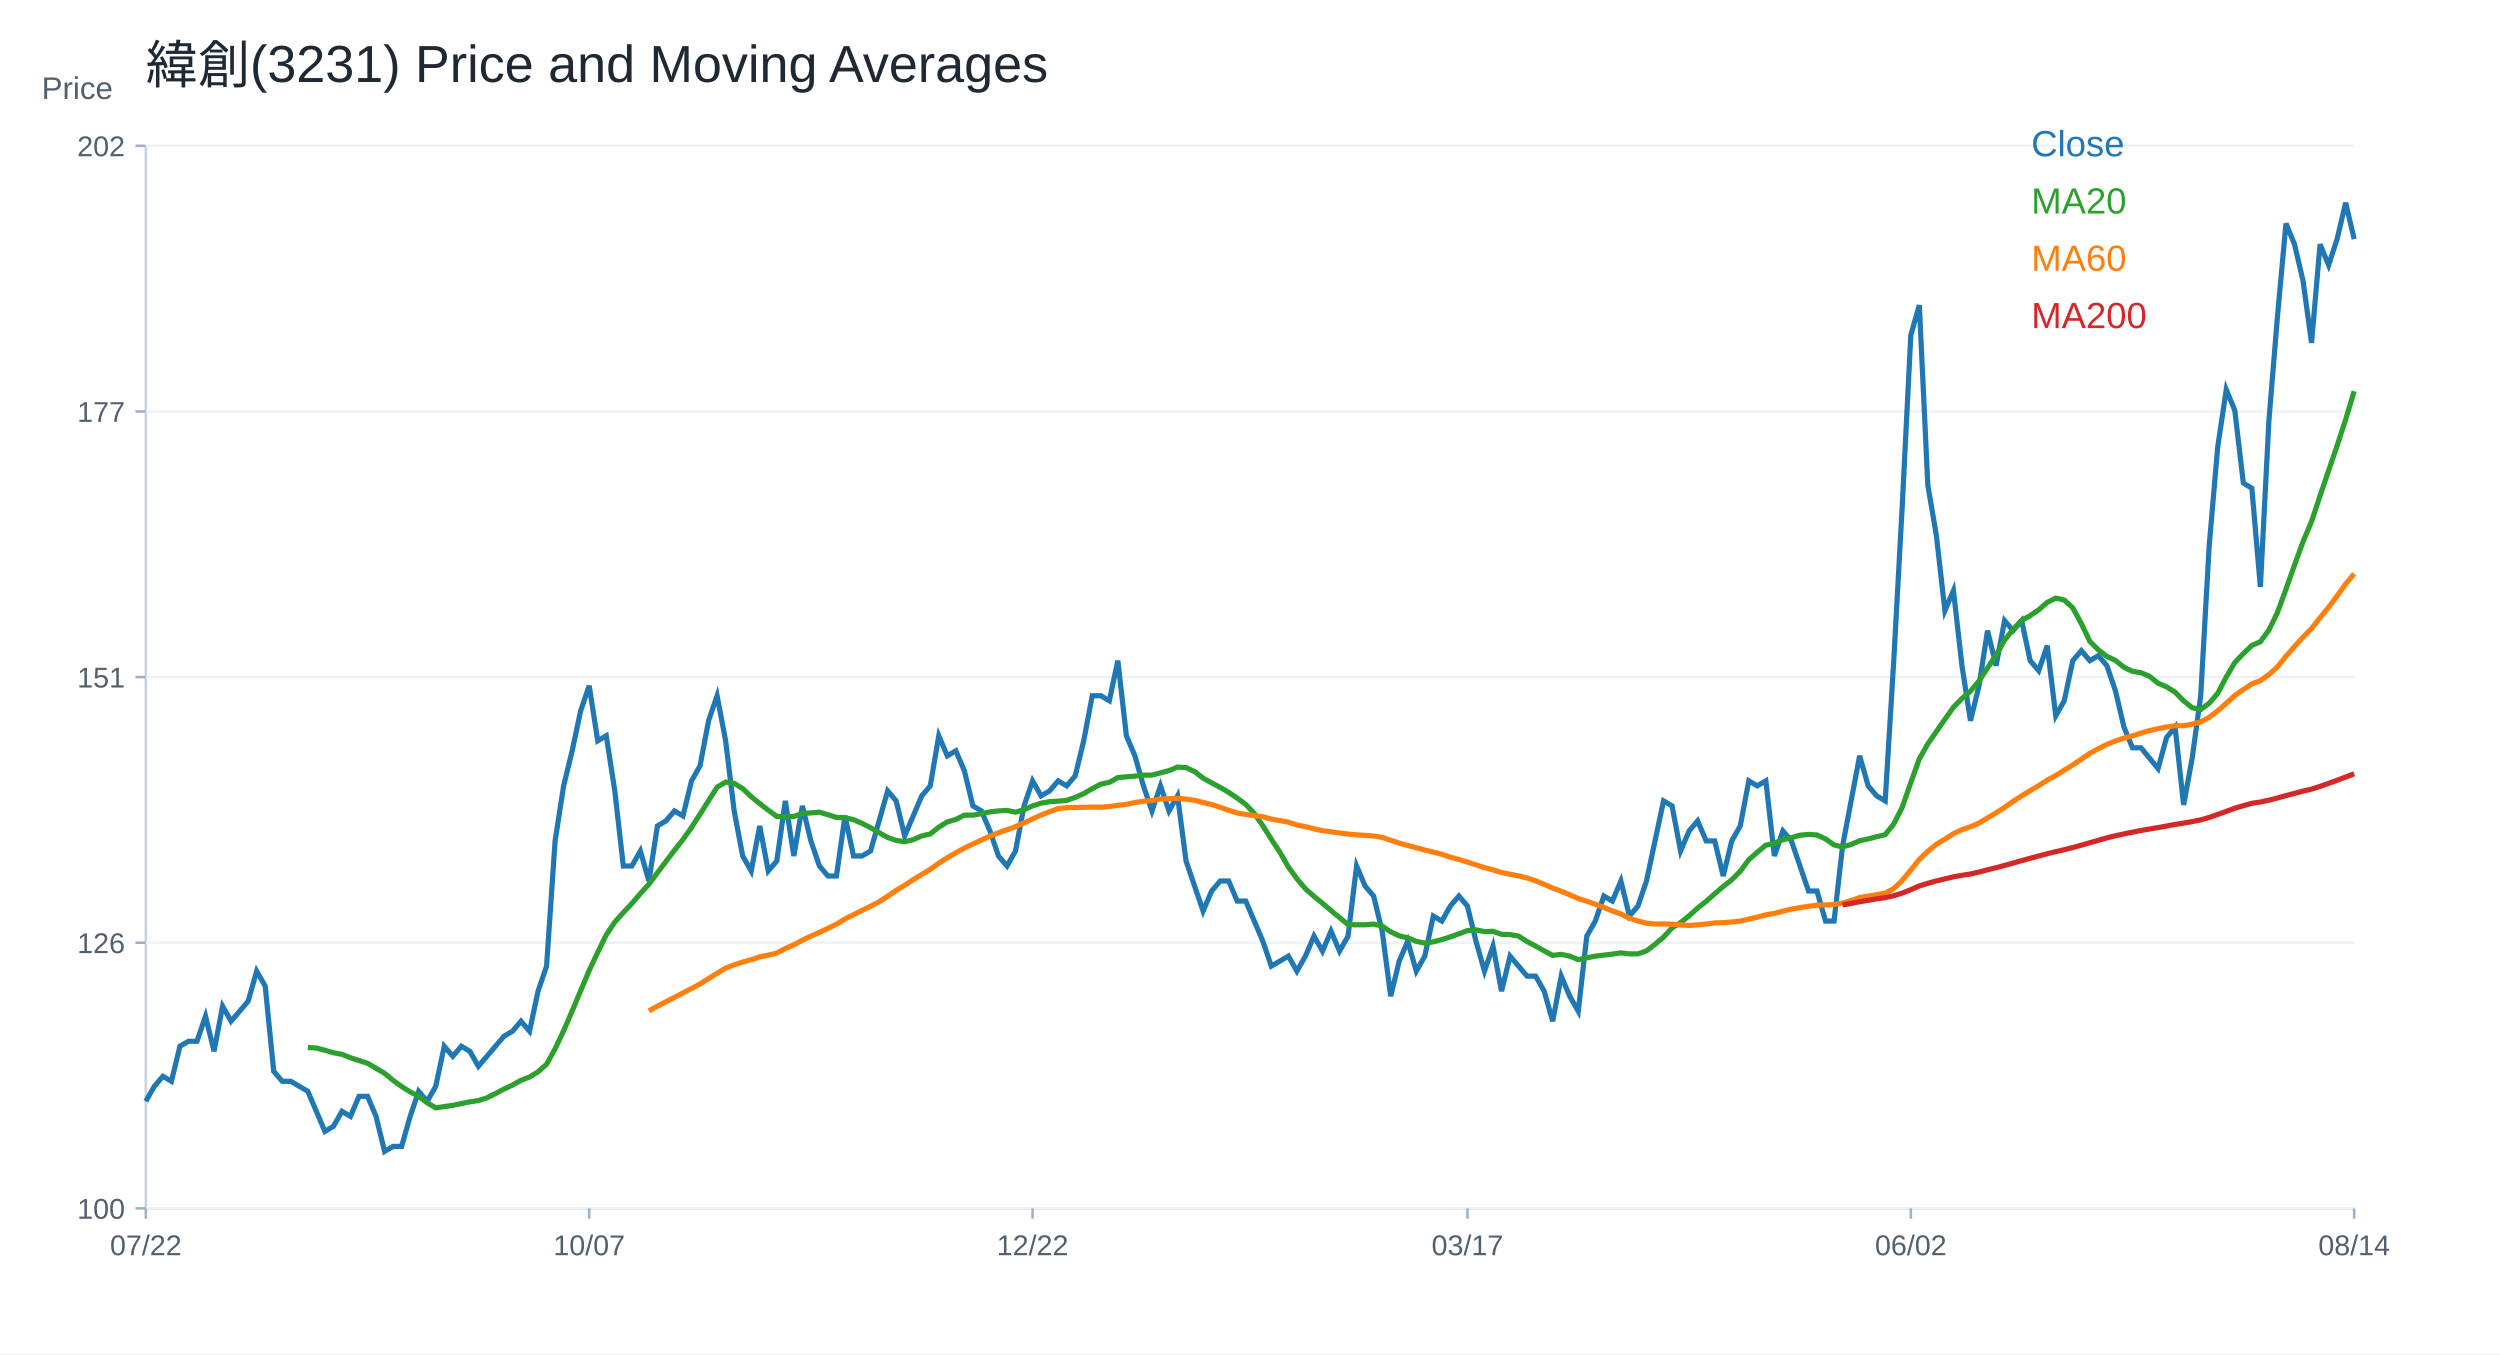
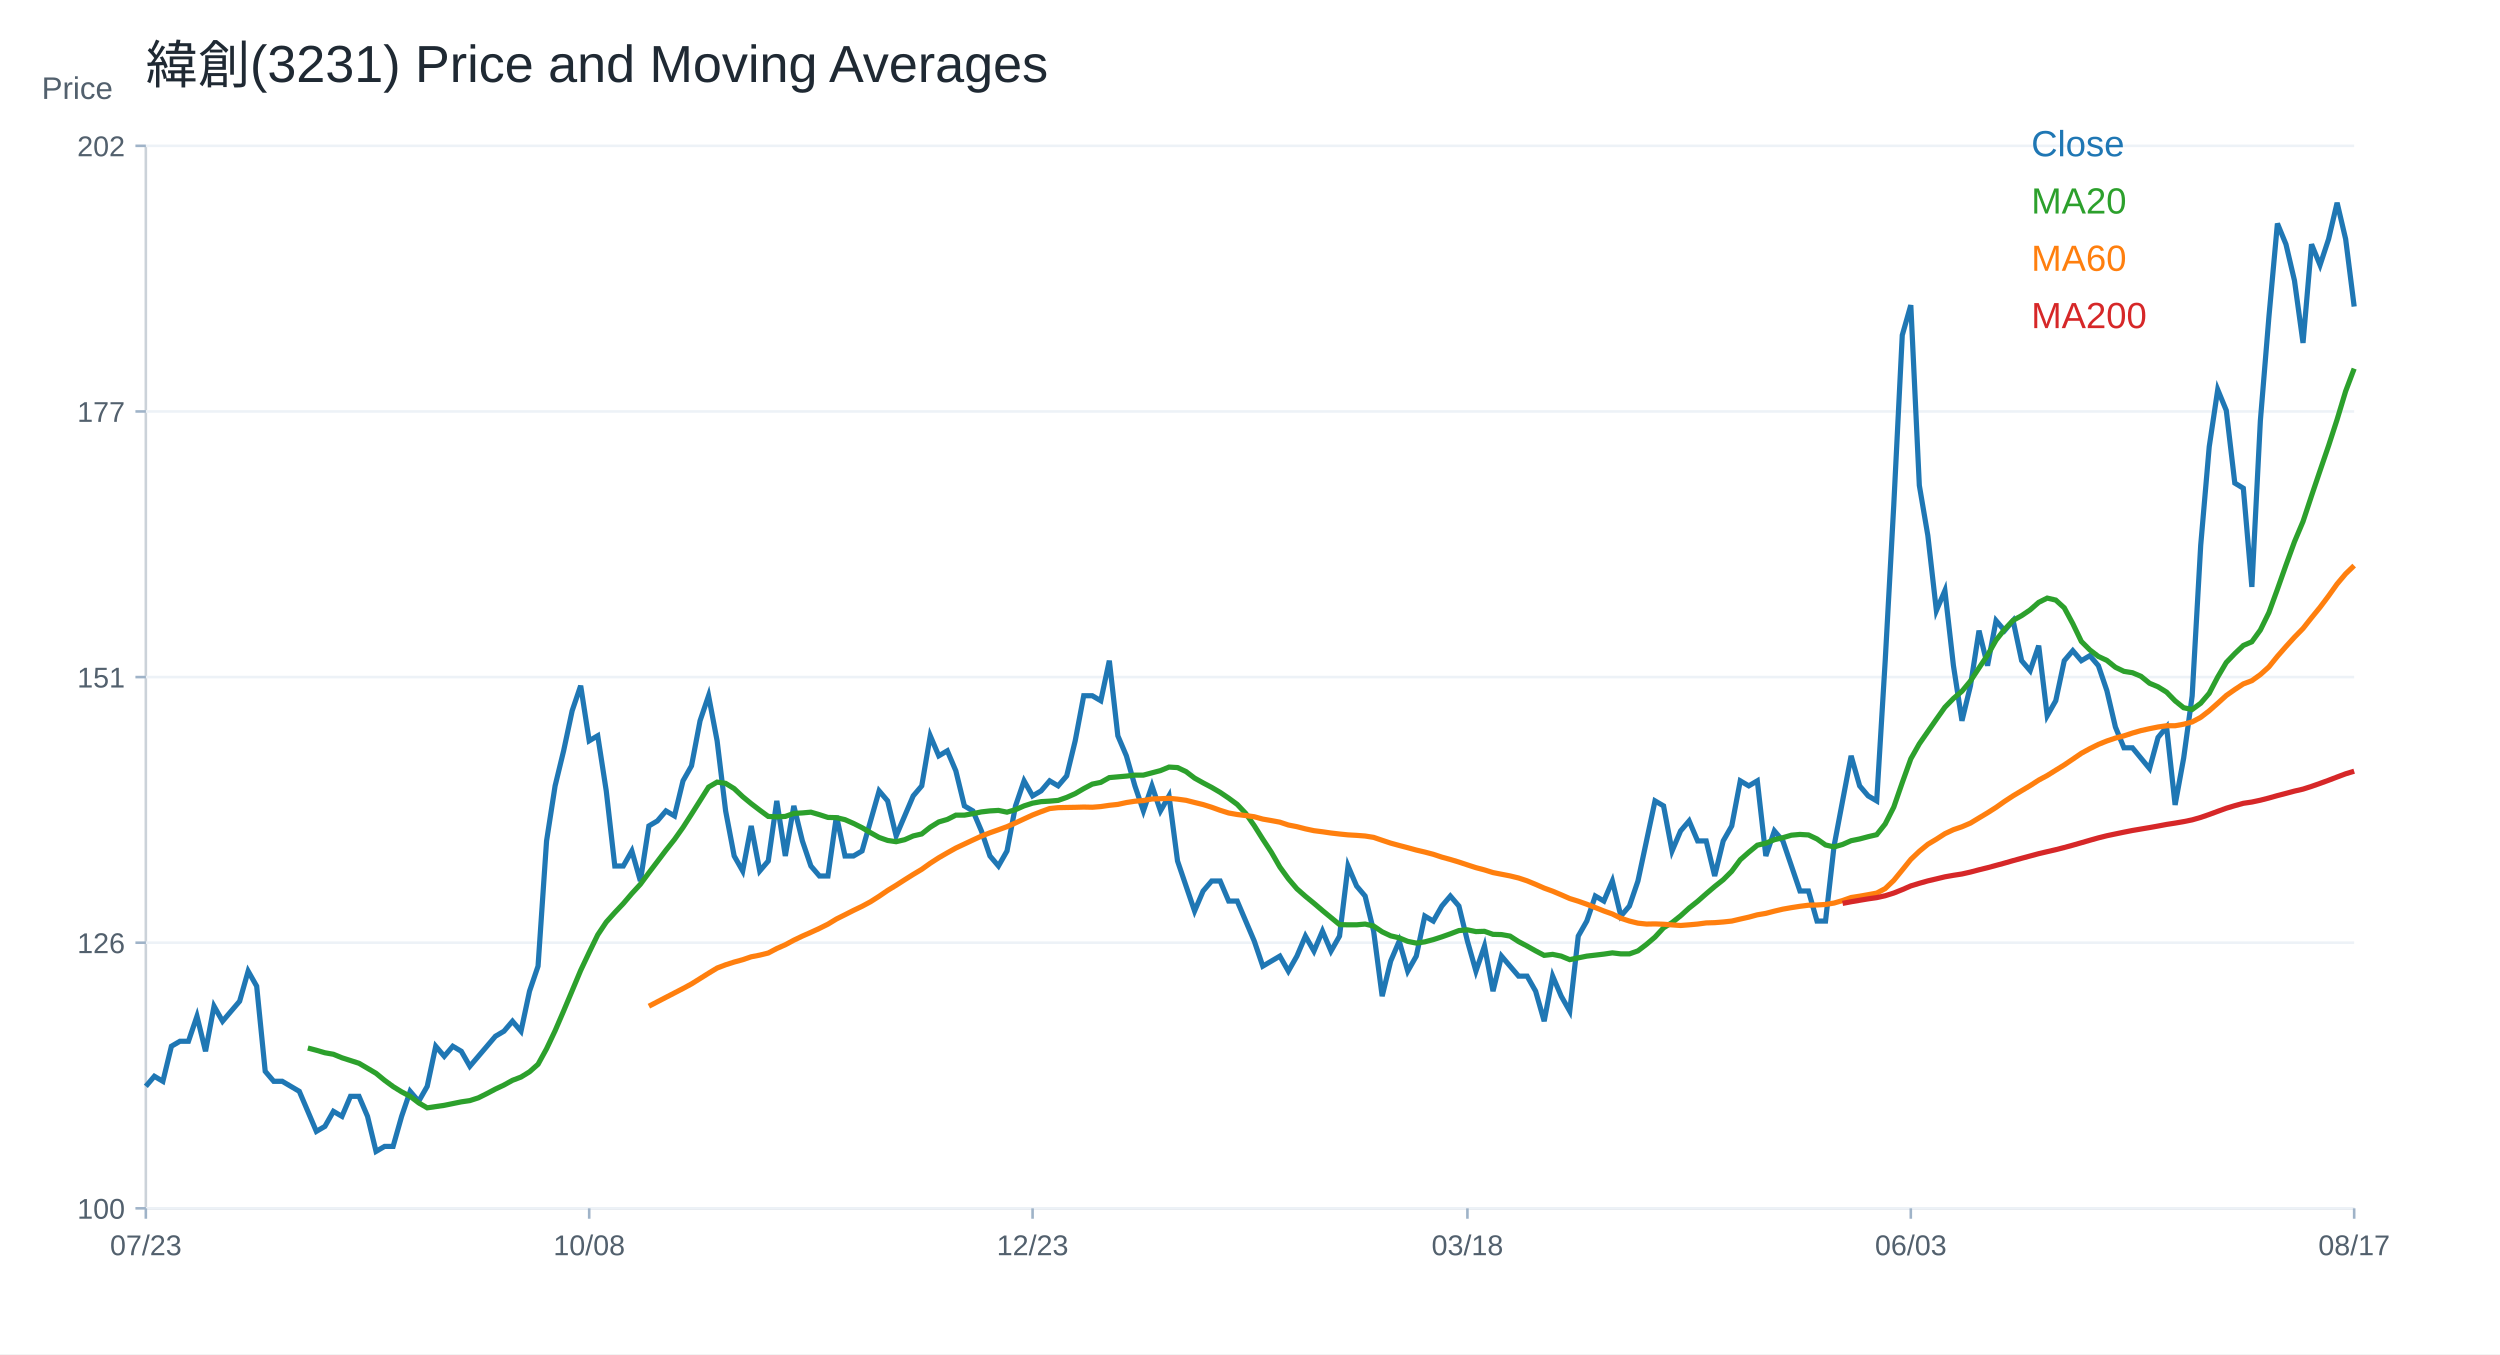
<svg xmlns="http://www.w3.org/2000/svg" width="960" height="520" viewBox="0 0 960 520">
  <rect width="100%" height="100%" fill="white" />
  <text x="56.00" y="32.00" font-size="20" font-family="Arial" fill="#1f2933" text-anchor="start">緯創(3231) Price and Moving Averages</text>
  <line x1="56" y1="464" x2="904" y2="464" stroke="#cbd2d9" />
  <line x1="56" y1="56" x2="56" y2="464" stroke="#cbd2d9" />
  <text x="16.00" y="38.00" font-size="12" font-family="Arial" fill="#52606d" text-anchor="start">Price</text>
  <line x1="56" y1="464.00" x2="904" y2="464.00" stroke="#edf2f7" />
  <line x1="52" y1="464.00" x2="56" y2="464.00" stroke="#9fb3c8" />
  <text x="48.00" y="468.00" font-size="11" font-family="Arial" fill="#52606d" text-anchor="end">100</text>
  <line x1="56" y1="362.00" x2="904" y2="362.00" stroke="#edf2f7" />
  <line x1="52" y1="362.00" x2="56" y2="362.00" stroke="#9fb3c8" />
  <text x="48.00" y="366.00" font-size="11" font-family="Arial" fill="#52606d" text-anchor="end">126</text>
  <line x1="56" y1="260.00" x2="904" y2="260.00" stroke="#edf2f7" />
  <line x1="52" y1="260.00" x2="56" y2="260.00" stroke="#9fb3c8" />
  <text x="48.00" y="264.00" font-size="11" font-family="Arial" fill="#52606d" text-anchor="end">151</text>
  <line x1="56" y1="158.00" x2="904" y2="158.00" stroke="#edf2f7" />
  <line x1="52" y1="158.00" x2="56" y2="158.00" stroke="#9fb3c8" />
  <text x="48.00" y="162.00" font-size="11" font-family="Arial" fill="#52606d" text-anchor="end">177</text>
  <line x1="56" y1="56.00" x2="904" y2="56.00" stroke="#edf2f7" />
  <line x1="52" y1="56.00" x2="56" y2="56.00" stroke="#9fb3c8" />
  <text x="48.00" y="60.00" font-size="11" font-family="Arial" fill="#52606d" text-anchor="end">202</text>
  <line x1="56.00" y1="464" x2="56.00" y2="468" stroke="#9fb3c8" />
-   <text x="56.00" y="482.00" font-size="11" font-family="Arial" fill="#52606d" text-anchor="middle">07/22</text>
+   <text x="56.00" y="482.00" font-size="11" font-family="Arial" fill="#52606d" text-anchor="middle">07/23</text>
  <line x1="226.25" y1="464" x2="226.25" y2="468" stroke="#9fb3c8" />
-   <text x="226.25" y="482.00" font-size="11" font-family="Arial" fill="#52606d" text-anchor="middle">10/07</text>
+   <text x="226.25" y="482.00" font-size="11" font-family="Arial" fill="#52606d" text-anchor="middle">10/08</text>
  <line x1="396.51" y1="464" x2="396.51" y2="468" stroke="#9fb3c8" />
-   <text x="396.51" y="482.00" font-size="11" font-family="Arial" fill="#52606d" text-anchor="middle">12/22</text>
+   <text x="396.51" y="482.00" font-size="11" font-family="Arial" fill="#52606d" text-anchor="middle">12/23</text>
  <line x1="563.49" y1="464" x2="563.49" y2="468" stroke="#9fb3c8" />
-   <text x="563.49" y="482.00" font-size="11" font-family="Arial" fill="#52606d" text-anchor="middle">03/17</text>
+   <text x="563.49" y="482.00" font-size="11" font-family="Arial" fill="#52606d" text-anchor="middle">03/18</text>
  <line x1="733.75" y1="464" x2="733.75" y2="468" stroke="#9fb3c8" />
-   <text x="733.75" y="482.00" font-size="11" font-family="Arial" fill="#52606d" text-anchor="middle">06/02</text>
+   <text x="733.75" y="482.00" font-size="11" font-family="Arial" fill="#52606d" text-anchor="middle">06/03</text>
  <line x1="904.00" y1="464" x2="904.00" y2="468" stroke="#9fb3c8" />
-   <text x="904.00" y="482.00" font-size="11" font-family="Arial" fill="#52606d" text-anchor="middle">08/14</text>
-   <polyline fill="none" stroke="#1f77b4" stroke-width="2" points="56.00,422.91 59.27,417.15 62.55,413.30 65.82,415.22 69.10,401.76 72.37,399.84 75.64,399.84 78.92,390.23 82.19,403.69 85.47,386.38 88.74,392.15 92.02,388.30 95.29,384.46 98.56,372.92 101.84,378.69 105.11,411.38 108.39,415.22 111.66,415.22 114.93,417.15 118.21,419.07 121.48,426.76 124.76,434.45 128.03,432.53 131.31,426.76 134.58,428.68 137.85,420.99 141.13,420.99 144.40,428.68 147.68,442.14 150.95,440.22 154.22,440.22 157.50,428.68 160.77,419.07 164.05,422.91 167.32,417.15 170.59,401.76 173.87,405.61 177.14,401.76 180.42,403.69 183.69,409.45 186.97,405.61 190.24,401.76 193.51,397.92 196.79,395.99 200.06,392.15 203.34,395.99 206.61,380.61 209.88,371.00 213.16,322.92 216.43,301.77 219.71,288.31 222.98,272.93 226.25,263.32 229.53,284.47 232.80,282.54 236.08,303.70 239.35,332.54 242.63,332.54 245.90,326.77 249.17,338.31 252.45,317.16 255.72,315.23 259.00,311.39 262.27,313.31 265.54,299.85 268.82,294.08 272.09,276.78 275.37,267.16 278.64,284.47 281.92,311.39 285.19,328.69 288.46,334.46 291.74,317.16 295.01,334.46 298.29,330.62 301.56,307.54 304.83,328.69 308.11,309.46 311.38,322.92 314.66,332.54 317.93,336.38 321.20,336.38 324.48,313.31 327.75,328.69 331.03,328.69 334.30,326.77 337.58,315.23 340.85,303.70 344.12,307.54 347.40,321.00 350.67,313.31 353.95,305.62 357.22,301.77 360.49,282.54 363.77,290.24 367.04,288.31 370.32,296.00 373.59,309.46 376.86,311.39 380.14,319.08 383.41,328.69 386.69,332.54 389.96,326.77 393.24,309.46 396.51,299.85 399.78,305.62 403.06,303.70 406.33,299.85 409.61,301.77 412.88,297.93 416.15,284.47 419.43,267.16 422.70,267.16 425.98,269.08 429.25,253.70 432.53,282.54 435.80,290.24 439.07,301.77 442.35,311.39 445.62,301.77 448.90,311.39 452.17,305.62 455.44,330.62 458.72,340.23 461.99,349.84 465.27,342.15 468.54,338.31 471.81,338.31 475.09,346.00 478.36,346.00 481.64,353.69 484.91,361.38 488.19,371.00 491.46,369.07 494.73,367.15 498.01,372.92 501.28,367.15 504.56,359.46 507.83,365.23 511.10,357.54 514.38,365.23 517.65,359.46 520.93,332.54 524.20,340.23 527.47,344.08 530.75,357.54 534.02,382.53 537.30,369.07 540.57,361.38 543.85,372.92 547.12,367.15 550.39,351.77 553.67,353.69 556.94,347.92 560.22,344.08 563.49,347.92 566.76,361.38 570.04,372.92 573.31,363.30 576.59,380.61 579.86,367.15 583.14,371.00 586.41,374.84 589.68,374.84 592.96,380.61 596.23,392.15 599.51,374.84 602.78,382.53 606.05,388.30 609.33,359.46 612.60,353.69 615.88,344.08 619.15,346.00 622.42,338.31 625.70,351.77 628.97,347.92 632.25,338.31 635.52,322.92 638.80,307.54 642.07,309.46 645.34,326.77 648.62,319.08 651.89,315.23 655.17,322.92 658.44,322.92 661.71,336.38 664.99,322.92 668.26,317.16 671.54,299.85 674.81,301.77 678.08,299.85 681.36,328.69 684.63,319.08 687.91,322.92 691.18,332.54 694.46,342.15 697.73,342.15 701.00,353.69 704.28,353.69 707.55,324.85 710.83,307.54 714.10,290.24 717.37,301.77 720.65,305.62 723.92,307.54 727.20,253.70 730.47,194.09 733.75,128.71 737.02,117.18 740.29,186.40 743.57,205.63 746.84,234.47 750.12,226.78 753.39,255.62 756.66,276.78 759.94,263.32 763.21,242.16 766.49,255.62 769.76,238.32 773.03,242.16 776.31,238.32 779.58,253.70 782.86,257.55 786.13,247.93 789.41,274.85 792.68,269.08 795.95,253.70 799.23,249.86 802.50,253.70 805.78,251.78 809.05,255.62 812.32,265.24 815.60,279.19 818.87,287.16 822.15,287.16 825.42,291.15 828.69,295.14 831.97,283.18 835.24,279.19 838.52,309.09 841.79,291.15 845.07,267.23 848.34,209.42 851.61,171.55 854.89,149.62 858.16,157.59 861.44,185.50 864.71,187.49 867.98,225.37 871.26,161.58 874.53,121.71 877.81,85.83 881.08,93.80 884.36,107.76 887.63,131.68 890.90,93.80 894.18,101.78 897.45,91.81 900.73,77.86 904.00,91.81" />
+   <text x="904.00" y="482.00" font-size="11" font-family="Arial" fill="#52606d" text-anchor="middle">08/17</text>
+   <polyline fill="none" stroke="#1f77b4" stroke-width="2" points="56.00,417.15 59.27,413.30 62.55,415.22 65.82,401.76 69.10,399.84 72.37,399.84 75.64,390.23 78.92,403.69 82.19,386.38 85.47,392.15 88.74,388.30 92.02,384.46 95.29,372.92 98.56,378.69 101.84,411.38 105.11,415.22 108.39,415.22 111.66,417.15 114.93,419.07 118.21,426.76 121.48,434.45 124.76,432.53 128.03,426.76 131.31,428.68 134.58,420.99 137.85,420.99 141.13,428.68 144.40,442.14 147.68,440.22 150.95,440.22 154.22,428.68 157.50,419.07 160.77,422.91 164.05,417.15 167.32,401.76 170.59,405.61 173.87,401.76 177.14,403.69 180.42,409.45 183.69,405.61 186.97,401.76 190.24,397.92 193.51,395.99 196.79,392.15 200.06,395.99 203.34,380.61 206.61,371.00 209.88,322.92 213.16,301.77 216.43,288.31 219.71,272.93 222.98,263.32 226.25,284.47 229.53,282.54 232.80,303.70 236.08,332.54 239.35,332.54 242.63,326.77 245.90,338.31 249.17,317.16 252.45,315.23 255.72,311.39 259.00,313.31 262.27,299.85 265.54,294.08 268.82,276.78 272.09,267.16 275.37,284.47 278.64,311.39 281.92,328.69 285.19,334.46 288.46,317.16 291.74,334.46 295.01,330.62 298.29,307.54 301.56,328.69 304.83,309.46 308.11,322.92 311.38,332.54 314.66,336.38 317.93,336.38 321.20,313.31 324.48,328.69 327.75,328.69 331.03,326.77 334.30,315.23 337.58,303.70 340.85,307.54 344.12,321.00 347.40,313.31 350.67,305.62 353.95,301.77 357.22,282.54 360.49,290.24 363.77,288.31 367.04,296.00 370.32,309.46 373.59,311.39 376.86,319.08 380.14,328.69 383.41,332.54 386.69,326.77 389.96,309.46 393.24,299.85 396.51,305.62 399.78,303.70 403.06,299.85 406.33,301.77 409.61,297.93 412.88,284.47 416.15,267.16 419.43,267.16 422.70,269.08 425.98,253.70 429.25,282.54 432.53,290.24 435.80,301.77 439.07,311.39 442.35,301.77 445.62,311.39 448.90,305.62 452.17,330.62 455.44,340.23 458.72,349.84 461.99,342.15 465.27,338.31 468.54,338.31 471.81,346.00 475.09,346.00 478.36,353.69 481.64,361.38 484.91,371.00 488.19,369.07 491.46,367.15 494.73,372.92 498.01,367.15 501.28,359.46 504.56,365.23 507.83,357.54 511.10,365.23 514.38,359.46 517.65,332.54 520.93,340.23 524.20,344.08 527.47,357.54 530.75,382.53 534.02,369.07 537.30,361.38 540.57,372.92 543.85,367.15 547.12,351.77 550.39,353.69 553.67,347.92 556.94,344.08 560.22,347.92 563.49,361.38 566.76,372.92 570.04,363.30 573.31,380.61 576.59,367.15 579.86,371.00 583.14,374.84 586.41,374.84 589.68,380.61 592.96,392.15 596.23,374.84 599.51,382.53 602.78,388.30 606.05,359.46 609.33,353.69 612.60,344.08 615.88,346.00 619.15,338.31 622.42,351.77 625.70,347.92 628.97,338.31 632.25,322.92 635.52,307.54 638.80,309.46 642.07,326.77 645.34,319.08 648.62,315.23 651.89,322.92 655.17,322.92 658.44,336.38 661.71,322.92 664.99,317.16 668.26,299.85 671.54,301.77 674.81,299.85 678.08,328.69 681.36,319.08 684.63,322.92 687.91,332.54 691.18,342.15 694.46,342.15 697.73,353.69 701.00,353.69 704.28,324.85 707.55,307.54 710.83,290.24 714.10,301.77 717.37,305.62 720.65,307.54 723.92,253.70 727.20,194.09 730.47,128.71 733.75,117.18 737.02,186.40 740.29,205.63 743.57,234.47 746.84,226.78 750.12,255.62 753.39,276.78 756.66,263.32 759.94,242.16 763.21,255.62 766.49,238.32 769.76,242.16 773.03,238.32 776.31,253.70 779.58,257.55 782.86,247.93 786.13,274.85 789.41,269.08 792.68,253.70 795.95,249.86 799.23,253.70 802.50,251.78 805.78,255.62 809.05,265.24 812.32,279.19 815.60,287.16 818.87,287.16 822.15,291.15 825.42,295.14 828.69,283.18 831.97,279.19 835.24,309.09 838.52,291.15 841.79,267.23 845.07,209.42 848.34,171.55 851.61,149.62 854.89,157.59 858.16,185.50 861.44,187.49 864.71,225.37 867.98,161.58 871.26,121.71 874.53,85.83 877.81,93.80 881.08,107.76 884.36,131.68 887.63,93.80 890.90,101.78 894.18,91.81 897.45,77.86 900.73,91.81 904.00,117.72" />
  <text x="780.00" y="60.00" font-size="14" font-family="Arial" fill="#1f77b4" text-anchor="start">Close</text>
-   <polyline fill="none" stroke="#2ca02c" stroke-width="2" points="118.21,402.24 121.48,402.44 124.76,403.30 128.03,404.26 131.31,404.84 134.58,406.19 137.85,407.24 141.13,408.30 144.40,410.22 147.68,412.15 150.95,414.84 154.22,417.24 157.50,419.26 160.77,420.99 164.05,423.49 167.32,425.41 170.59,424.93 173.87,424.45 177.14,423.78 180.42,423.11 183.69,422.63 186.97,421.57 190.24,419.93 193.51,418.20 196.79,416.66 200.06,414.84 203.34,413.59 206.61,411.57 209.88,408.68 213.16,402.72 216.43,395.80 219.71,388.21 222.98,380.42 226.25,372.63 229.53,365.71 232.80,358.98 236.08,354.08 239.35,350.42 242.63,346.96 245.90,343.11 249.17,339.56 252.45,335.13 255.72,330.81 259.00,326.48 262.27,322.35 265.54,317.73 268.82,312.64 272.09,307.45 275.37,302.25 278.64,300.33 281.92,300.81 285.19,302.83 288.46,305.91 291.74,308.60 295.01,311.10 298.29,313.50 301.56,313.69 304.83,313.50 308.11,312.35 311.38,312.16 314.66,311.87 317.93,312.83 321.20,313.89 324.48,313.98 327.75,314.75 331.03,316.19 334.30,317.83 337.58,319.75 340.85,321.58 344.12,322.73 347.40,323.21 350.67,322.44 353.95,321.00 357.22,320.23 360.49,317.64 363.77,315.62 367.04,314.66 370.32,313.02 373.59,313.02 376.86,312.44 380.14,311.77 383.41,311.39 386.69,311.20 389.96,311.87 393.24,310.91 396.51,309.46 399.78,308.41 403.06,307.83 406.33,307.64 409.61,307.35 412.88,306.20 416.15,304.75 419.43,302.83 422.70,301.10 425.98,300.43 429.25,298.60 432.53,298.31 435.80,298.02 439.07,297.64 442.35,297.64 445.62,296.77 448.90,295.91 452.17,294.56 455.44,294.75 458.72,296.29 461.99,298.79 465.27,300.62 468.54,302.35 471.81,304.27 475.09,306.48 478.36,308.89 481.64,312.35 484.91,317.06 488.19,322.25 491.46,327.25 494.73,332.92 498.01,337.44 501.28,341.29 504.56,344.17 507.83,346.86 511.10,349.65 514.38,352.34 517.65,355.04 520.93,355.13 524.20,355.13 527.47,354.84 530.75,355.61 534.02,357.82 537.30,359.36 540.57,360.13 543.85,361.48 547.12,362.15 550.39,361.67 553.67,360.81 556.94,359.75 560.22,358.59 563.49,357.34 566.76,357.06 570.04,357.73 573.31,357.63 576.59,358.79 579.86,358.88 583.14,359.46 586.41,361.57 589.68,363.30 592.96,365.13 596.23,366.86 599.51,366.48 602.78,367.15 606.05,368.50 609.33,367.82 612.60,367.15 615.88,366.77 619.15,366.38 622.42,365.90 625.70,366.29 628.97,366.29 632.25,365.13 635.52,362.63 638.80,359.84 642.07,356.29 645.34,354.27 648.62,351.67 651.89,348.69 655.17,346.10 658.44,343.21 661.71,340.42 664.99,337.83 668.26,334.56 671.54,330.14 674.81,327.25 678.08,324.56 681.36,323.79 684.63,322.44 687.91,321.67 691.18,320.71 694.46,320.42 697.73,320.62 701.00,322.16 704.28,324.46 707.55,325.23 710.83,324.27 714.10,322.83 717.37,322.16 720.65,321.29 723.92,320.52 727.20,316.39 730.47,309.95 733.75,300.52 737.02,291.39 740.29,285.62 743.57,280.91 746.84,276.20 750.12,271.58 753.39,268.22 756.66,265.43 759.94,261.49 763.21,256.49 766.49,251.59 769.76,245.82 773.03,241.68 776.31,238.22 779.58,236.40 782.86,234.18 786.13,231.30 789.41,229.67 792.68,230.43 795.95,233.41 799.23,239.47 802.50,246.30 805.78,249.57 809.05,252.07 812.32,253.60 815.60,256.23 818.87,257.80 822.15,258.32 825.42,259.71 828.69,262.36 831.97,263.74 835.24,265.78 838.52,269.13 841.79,271.77 845.07,272.45 848.34,270.04 851.61,266.22 854.89,259.96 858.16,254.39 861.44,250.98 864.71,247.86 867.98,246.44 871.26,241.93 874.53,235.24 877.81,226.27 881.08,217.00 884.36,208.03 887.63,200.25 890.90,190.38 894.18,180.72 897.45,171.15 900.73,161.08 904.00,150.22" />
+   <polyline fill="none" stroke="#2ca02c" stroke-width="2" points="118.21,402.44 121.48,403.30 124.76,404.26 128.03,404.84 131.31,406.19 134.58,407.24 137.85,408.30 141.13,410.22 144.40,412.15 147.68,414.84 150.95,417.24 154.22,419.26 157.50,420.99 160.77,423.49 164.05,425.41 167.32,424.93 170.59,424.45 173.87,423.78 177.14,423.11 180.42,422.63 183.69,421.57 186.97,419.93 190.24,418.20 193.51,416.66 196.79,414.84 200.06,413.59 203.34,411.57 206.61,408.68 209.88,402.72 213.16,395.80 216.43,388.21 219.71,380.42 222.98,372.63 226.25,365.71 229.53,358.98 232.80,354.08 236.08,350.42 239.35,346.96 242.63,343.11 245.90,339.56 249.17,335.13 252.45,330.81 255.72,326.48 259.00,322.35 262.27,317.73 265.54,312.64 268.82,307.45 272.09,302.25 275.37,300.33 278.64,300.81 281.92,302.83 285.19,305.91 288.46,308.60 291.74,311.10 295.01,313.50 298.29,313.69 301.56,313.50 304.83,312.35 308.11,312.16 311.38,311.87 314.66,312.83 317.93,313.89 321.20,313.98 324.48,314.75 327.75,316.19 331.03,317.83 334.30,319.75 337.58,321.58 340.85,322.73 344.12,323.21 347.40,322.44 350.67,321.00 353.95,320.23 357.22,317.64 360.49,315.62 363.77,314.66 367.04,313.02 370.32,313.02 373.59,312.44 376.86,311.77 380.14,311.39 383.41,311.20 386.69,311.87 389.96,310.91 393.24,309.46 396.51,308.41 399.78,307.83 403.06,307.64 406.33,307.35 409.61,306.20 412.88,304.75 416.15,302.83 419.43,301.10 422.70,300.43 425.98,298.60 429.25,298.31 432.53,298.02 435.80,297.64 439.07,297.64 442.35,296.77 445.62,295.91 448.90,294.56 452.17,294.75 455.44,296.29 458.72,298.79 461.99,300.62 465.27,302.35 468.54,304.27 471.81,306.48 475.09,308.89 478.36,312.35 481.64,317.06 484.91,322.25 488.19,327.25 491.46,332.92 494.73,337.44 498.01,341.29 501.28,344.17 504.56,346.86 507.83,349.65 511.10,352.34 514.38,355.04 517.65,355.13 520.93,355.13 524.20,354.84 527.47,355.61 530.75,357.82 534.02,359.36 537.30,360.13 540.57,361.48 543.85,362.15 547.12,361.67 550.39,360.81 553.67,359.75 556.94,358.59 560.22,357.34 563.49,357.06 566.76,357.73 570.04,357.63 573.31,358.79 576.59,358.88 579.86,359.46 583.14,361.57 586.41,363.30 589.68,365.13 592.96,366.86 596.23,366.48 599.51,367.15 602.78,368.50 606.05,367.82 609.33,367.15 612.60,366.77 615.88,366.38 619.15,365.90 622.42,366.29 625.70,366.29 628.97,365.13 632.25,362.63 635.52,359.84 638.80,356.29 642.07,354.27 645.34,351.67 648.62,348.69 651.89,346.10 655.17,343.21 658.44,340.42 661.71,337.83 664.99,334.56 668.26,330.14 671.54,327.25 674.81,324.56 678.08,323.79 681.36,322.44 684.63,321.67 687.91,320.71 691.18,320.42 694.46,320.62 697.73,322.16 701.00,324.46 704.28,325.23 707.55,324.27 710.83,322.83 714.10,322.16 717.37,321.29 720.65,320.52 723.92,316.39 727.20,309.95 730.47,300.52 733.75,291.39 737.02,285.62 740.29,280.91 743.57,276.20 746.84,271.58 750.12,268.22 753.39,265.43 756.66,261.49 759.94,256.49 763.21,251.59 766.49,245.82 769.76,241.68 773.03,238.22 776.31,236.40 779.58,234.18 782.86,231.30 786.13,229.67 789.41,230.43 792.68,233.41 795.95,239.47 799.23,246.30 802.50,249.57 805.78,252.07 809.05,253.60 812.32,256.23 815.60,257.80 818.87,258.32 822.15,259.71 825.42,262.36 828.69,263.74 831.97,265.78 835.24,269.13 838.52,271.77 841.79,272.45 845.07,270.04 848.34,266.22 851.61,259.96 854.89,254.39 858.16,250.98 861.44,247.86 864.71,246.44 867.98,241.93 871.26,235.24 874.53,226.27 877.81,217.00 881.08,208.03 884.36,200.25 887.63,190.38 890.90,180.72 894.18,171.15 897.45,161.08 900.73,150.22 904.00,141.55" />
  <text x="780.00" y="82.00" font-size="14" font-family="Arial" fill="#2ca02c" text-anchor="start">MA20</text>
-   <polyline fill="none" stroke="#ff7f0e" stroke-width="2" points="249.17,388.14 252.45,386.38 255.72,384.68 259.00,382.98 262.27,381.28 265.54,379.59 268.82,377.82 272.09,375.77 275.37,373.72 278.64,371.73 281.92,370.48 285.19,369.43 288.46,368.53 291.74,367.41 295.01,366.77 298.29,365.96 301.56,364.23 304.83,362.79 308.11,361.03 311.38,359.46 314.66,358.02 317.93,356.51 321.20,354.88 324.48,352.89 327.75,351.25 331.03,349.59 334.30,348.02 337.58,346.26 340.85,344.17 344.12,341.93 347.40,339.94 350.67,337.83 353.95,335.78 357.22,333.82 360.49,331.48 363.77,329.37 367.04,327.48 370.32,325.65 373.59,324.11 376.86,322.57 380.14,321.07 383.41,319.78 386.69,318.63 389.96,317.44 393.24,316.00 396.51,314.46 399.78,312.96 403.06,311.68 406.33,310.49 409.61,310.14 412.88,310.07 416.15,310.01 419.43,309.91 422.70,309.98 425.98,309.72 429.25,309.24 432.53,308.89 435.80,308.18 439.07,307.67 442.35,307.41 445.62,306.80 448.90,306.71 452.17,306.55 455.44,306.87 458.72,307.32 461.99,308.15 465.27,308.95 468.54,309.98 471.81,311.16 475.09,312.19 478.36,312.77 481.64,313.18 484.91,313.63 488.19,314.53 491.46,315.10 494.73,315.71 498.01,316.80 501.28,317.44 504.56,318.28 507.83,318.98 511.10,319.40 514.38,319.88 517.65,320.26 520.93,320.59 524.20,320.78 527.47,321.03 530.75,321.55 534.02,322.67 537.30,323.76 540.57,324.66 543.85,325.52 547.12,326.42 550.39,327.19 553.67,328.05 556.94,329.14 560.22,330.04 563.49,331.03 566.76,332.12 570.04,333.18 573.31,334.05 576.59,335.07 579.86,335.71 583.14,336.35 586.41,337.15 589.68,338.24 592.96,339.59 596.23,341.03 599.51,342.22 602.78,343.60 606.05,345.04 609.33,346.06 612.60,347.22 615.88,348.50 619.15,349.81 622.42,350.97 625.70,352.60 628.97,353.69 632.25,354.49 635.52,354.84 638.80,354.78 642.07,354.91 645.34,355.16 648.62,355.39 651.89,355.13 655.17,354.84 658.44,354.40 661.71,354.30 664.99,354.04 668.26,353.69 671.54,352.92 674.81,352.18 678.08,351.29 681.36,350.74 684.63,349.88 687.91,349.11 691.18,348.53 694.46,348.02 697.73,347.60 701.00,347.51 704.28,347.31 707.55,346.77 710.83,345.81 714.10,344.65 717.37,344.14 720.65,343.56 723.92,342.95 727.20,341.22 730.47,338.08 733.75,334.08 737.02,330.01 740.29,326.90 743.57,324.21 746.84,322.25 750.12,320.14 753.39,318.60 756.66,317.48 759.94,316.07 763.21,314.08 766.49,312.12 769.76,310.04 773.03,307.73 776.31,305.59 779.58,303.63 782.86,301.68 786.13,299.56 789.41,297.80 792.68,295.75 795.95,293.73 799.23,291.52 802.50,289.27 805.78,287.48 809.05,285.85 812.32,284.53 815.60,283.42 818.87,282.57 822.15,281.49 825.42,280.54 828.69,279.82 831.97,279.16 835.24,278.69 838.52,278.68 841.79,278.09 845.07,277.22 848.34,275.46 851.61,272.94 854.89,270.05 858.16,267.07 861.44,264.78 864.71,262.62 867.98,261.38 871.26,259.04 874.53,256.07 877.81,252.02 881.08,248.27 884.36,244.68 887.63,241.33 890.90,237.20 894.18,233.19 897.45,228.82 900.73,224.23 904.00,220.34" />
+   <polyline fill="none" stroke="#ff7f0e" stroke-width="2" points="249.17,386.38 252.45,384.68 255.72,382.98 259.00,381.28 262.27,379.59 265.54,377.82 268.82,375.77 272.09,373.72 275.37,371.73 278.64,370.48 281.92,369.43 285.19,368.53 288.46,367.41 291.74,366.77 295.01,365.96 298.29,364.23 301.56,362.79 304.83,361.03 308.11,359.46 311.38,358.02 314.66,356.51 317.93,354.88 321.20,352.89 324.48,351.25 327.75,349.59 331.03,348.02 334.30,346.26 337.58,344.17 340.85,341.93 344.12,339.94 347.40,337.83 350.67,335.78 353.95,333.82 357.22,331.48 360.49,329.37 363.77,327.48 367.04,325.65 370.32,324.11 373.59,322.57 376.86,321.07 380.14,319.78 383.41,318.63 386.69,317.44 389.96,316.00 393.24,314.46 396.51,312.96 399.78,311.68 403.06,310.49 406.33,310.14 409.61,310.07 412.88,310.01 416.15,309.91 419.43,309.98 422.70,309.72 425.98,309.24 429.25,308.89 432.53,308.18 435.80,307.67 439.07,307.41 442.35,306.80 445.62,306.71 448.90,306.55 452.17,306.87 455.44,307.32 458.72,308.15 461.99,308.95 465.27,309.98 468.54,311.16 471.81,312.19 475.09,312.77 478.36,313.18 481.64,313.63 484.91,314.53 488.19,315.10 491.46,315.71 494.73,316.80 498.01,317.44 501.28,318.28 504.56,318.98 507.83,319.40 511.10,319.88 514.38,320.26 517.65,320.59 520.93,320.78 524.20,321.03 527.47,321.55 530.75,322.67 534.02,323.76 537.30,324.66 540.57,325.52 543.85,326.42 547.12,327.19 550.39,328.05 553.67,329.14 556.94,330.04 560.22,331.03 563.49,332.12 566.76,333.18 570.04,334.05 573.31,335.07 576.59,335.71 579.86,336.35 583.14,337.15 586.41,338.24 589.68,339.59 592.96,341.03 596.23,342.22 599.51,343.60 602.78,345.04 606.05,346.06 609.33,347.22 612.60,348.50 615.88,349.81 619.15,350.97 622.42,352.60 625.70,353.69 628.97,354.49 632.25,354.84 635.52,354.78 638.80,354.91 642.07,355.16 645.34,355.39 648.62,355.13 651.89,354.84 655.17,354.40 658.44,354.30 661.71,354.04 664.99,353.69 668.26,352.92 671.54,352.18 674.81,351.29 678.08,350.74 681.36,349.88 684.63,349.11 687.91,348.53 691.18,348.02 694.46,347.60 697.73,347.51 701.00,347.31 704.28,346.77 707.55,345.81 710.83,344.65 714.10,344.14 717.37,343.56 720.65,342.95 723.92,341.22 727.20,338.08 730.47,334.08 733.75,330.01 737.02,326.90 740.29,324.21 743.57,322.25 746.84,320.14 750.12,318.60 753.39,317.48 756.66,316.07 759.94,314.08 763.21,312.12 766.49,310.04 769.76,307.73 773.03,305.59 776.31,303.63 779.58,301.68 782.86,299.56 786.13,297.80 789.41,295.75 792.68,293.73 795.95,291.52 799.23,289.27 802.50,287.48 805.78,285.85 809.05,284.53 812.32,283.42 815.60,282.57 818.87,281.49 822.15,280.54 825.42,279.82 828.69,279.16 831.97,278.69 835.24,278.68 838.52,278.09 841.79,277.22 845.07,275.46 848.34,272.94 851.61,270.05 854.89,267.07 858.16,264.78 861.44,262.62 864.71,261.38 867.98,259.04 871.26,256.07 874.53,252.02 877.81,248.27 881.08,244.68 884.36,241.33 887.63,237.20 890.90,233.19 894.18,228.82 897.45,224.23 900.73,220.34 904.00,217.18" />
  <text x="780.00" y="104.00" font-size="14" font-family="Arial" fill="#ff7f0e" text-anchor="start">MA60</text>
-   <polyline fill="none" stroke="#d62728" stroke-width="2" points="707.55,347.48 710.83,346.90 714.10,346.27 717.37,345.71 720.65,345.16 723.92,344.69 727.20,343.96 730.47,342.93 733.75,341.62 737.02,340.19 740.29,339.19 743.57,338.26 746.84,337.49 750.12,336.70 753.39,336.12 756.66,335.61 759.94,334.87 763.21,334.00 766.49,333.20 769.76,332.31 773.03,331.42 776.31,330.48 779.58,329.58 782.86,328.70 786.13,327.81 789.41,327.04 792.68,326.28 795.95,325.44 799.23,324.55 802.50,323.61 805.78,322.66 809.05,321.74 812.32,320.92 815.60,320.23 818.87,319.55 822.15,318.90 825.42,318.34 828.69,317.79 831.97,317.20 835.24,316.58 838.52,316.07 841.79,315.50 845.07,314.83 848.34,313.89 851.61,312.76 854.89,311.55 858.16,310.36 861.44,309.38 864.71,308.47 867.98,307.98 871.26,307.28 874.53,306.44 877.81,305.51 881.08,304.66 884.36,303.78 887.63,303.02 890.90,301.97 894.18,300.82 897.45,299.62 900.73,298.37 904.00,297.14" />
+   <polyline fill="none" stroke="#d62728" stroke-width="2" points="707.55,346.90 710.83,346.27 714.10,345.71 717.37,345.16 720.65,344.69 723.92,343.96 727.20,342.93 730.47,341.62 733.75,340.19 737.02,339.19 740.29,338.26 743.57,337.49 746.84,336.70 750.12,336.12 753.39,335.61 756.66,334.87 759.94,334.00 763.21,333.20 766.49,332.31 769.76,331.42 773.03,330.48 776.31,329.58 779.58,328.70 782.86,327.81 786.13,327.04 789.41,326.28 792.68,325.44 795.95,324.55 799.23,323.61 802.50,322.66 805.78,321.74 809.05,320.92 812.32,320.23 815.60,319.55 818.87,318.90 822.15,318.34 825.42,317.79 828.69,317.20 831.97,316.58 835.24,316.07 838.52,315.50 841.79,314.83 845.07,313.89 848.34,312.76 851.61,311.55 854.89,310.36 858.16,309.38 861.44,308.47 864.71,307.98 867.98,307.28 871.26,306.44 874.53,305.51 877.81,304.66 881.08,303.78 884.36,303.02 887.63,301.97 890.90,300.82 894.18,299.62 897.45,298.37 900.73,297.14 904.00,296.14" />
  <text x="780.00" y="126.00" font-size="14" font-family="Arial" fill="#d62728" text-anchor="start">MA200</text>
</svg>
